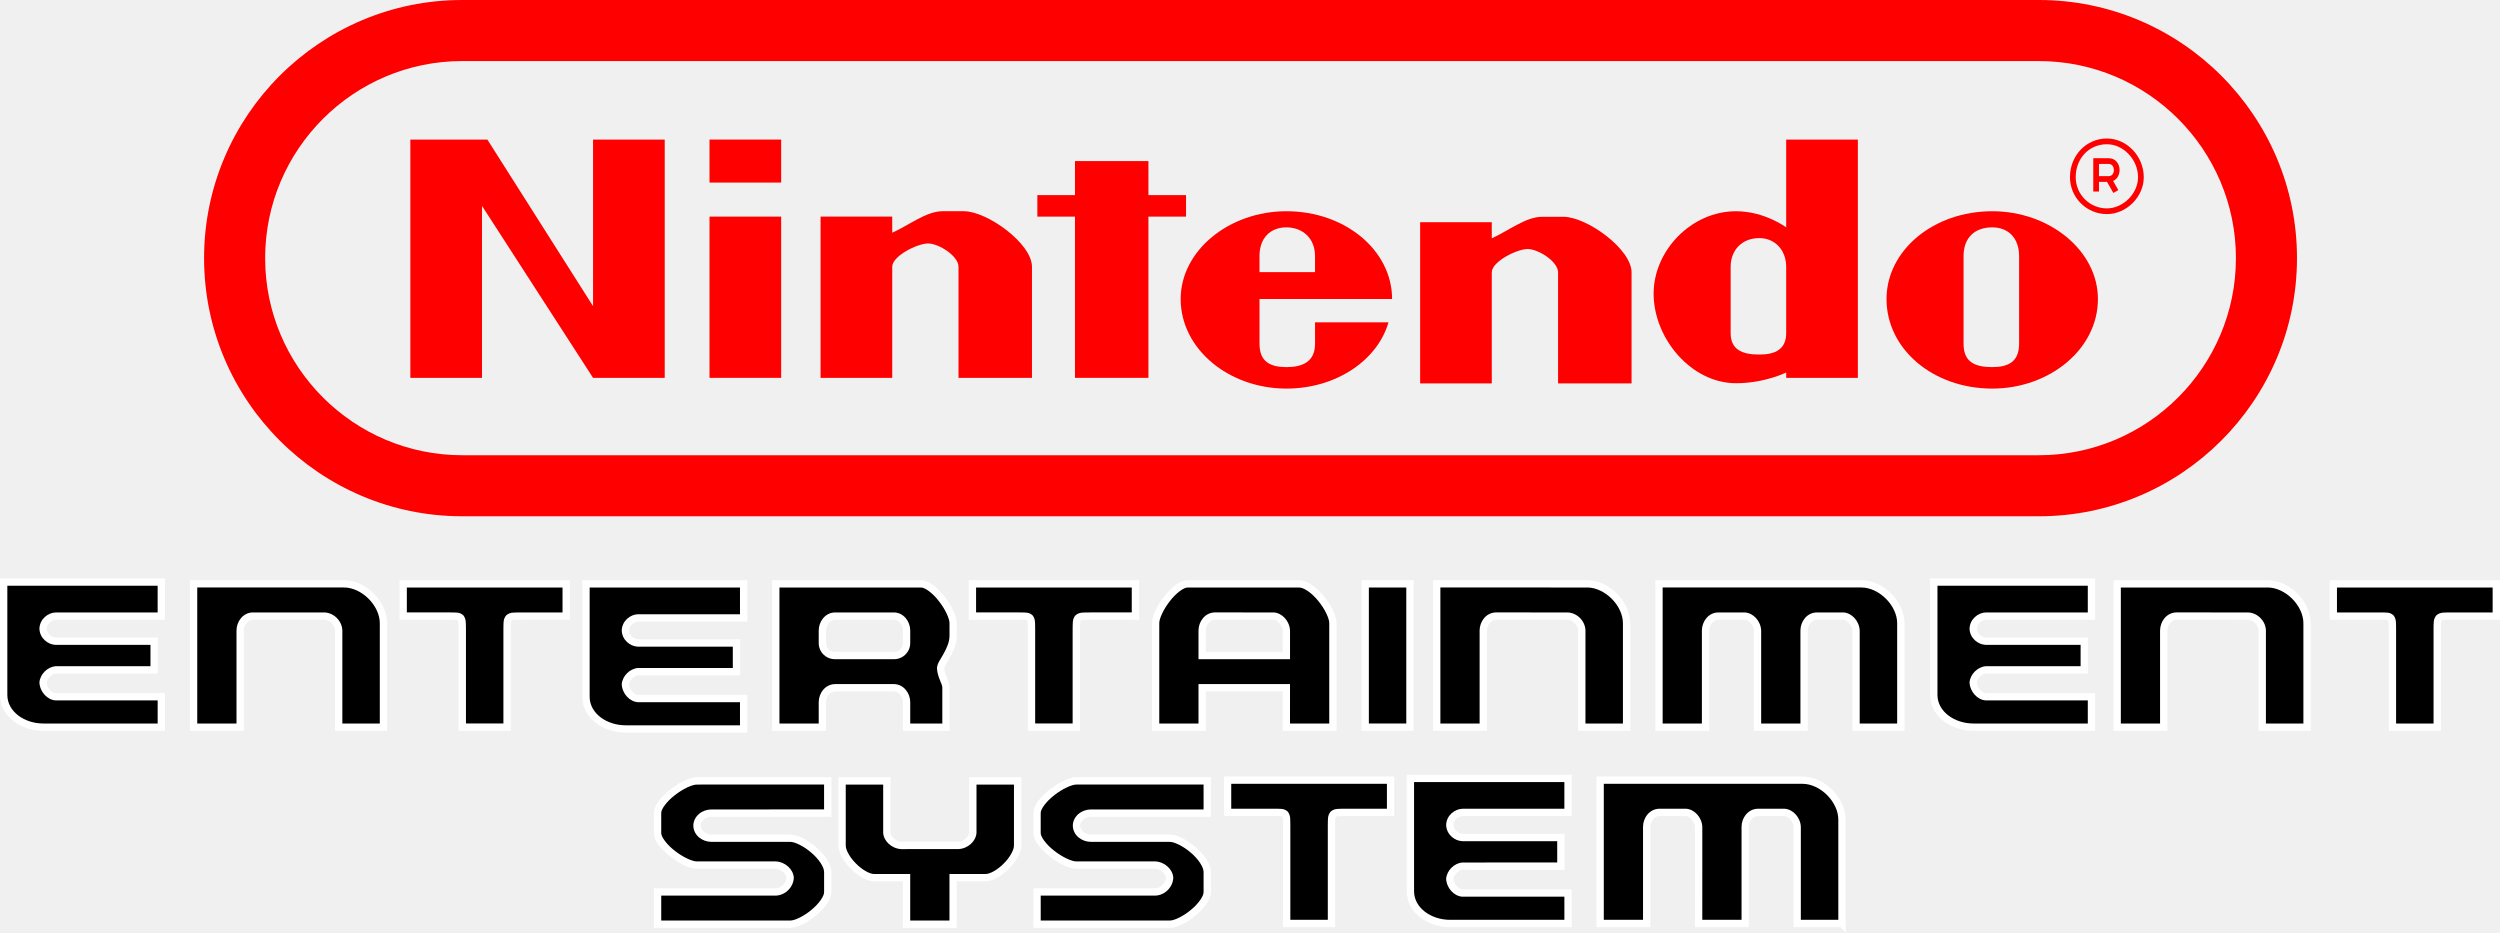
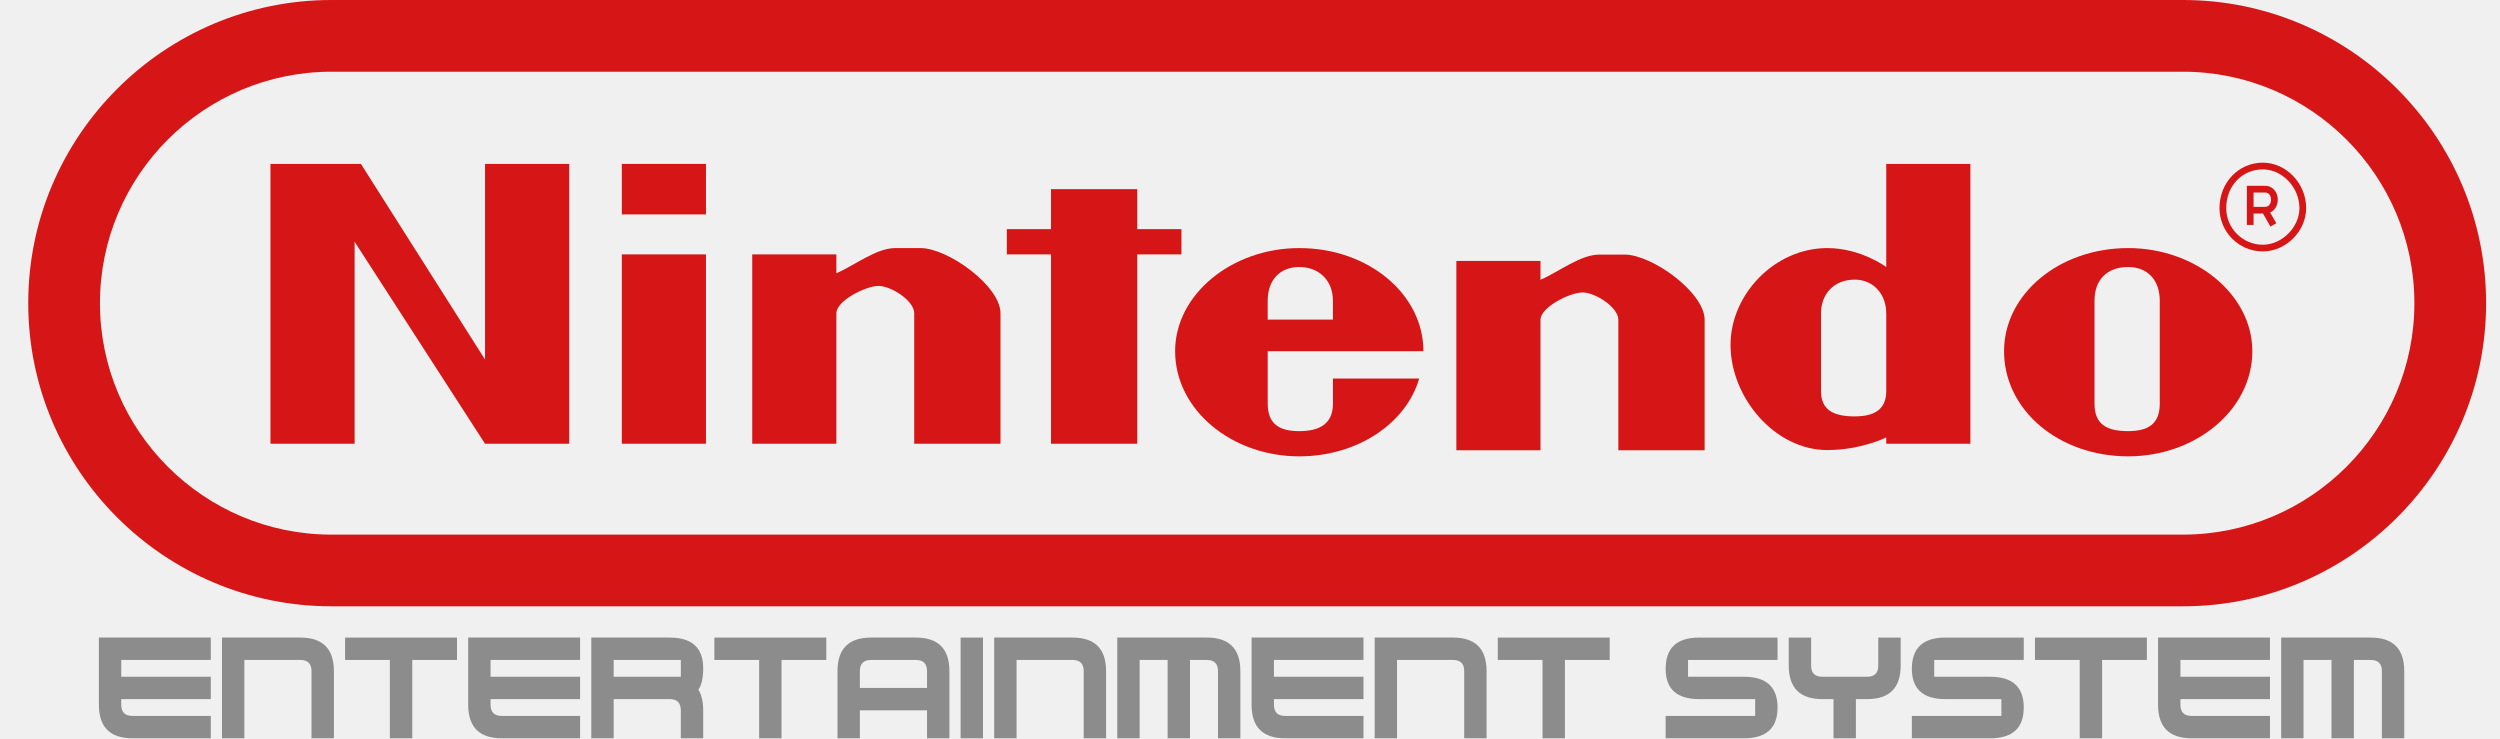
- <svg xmlns="http://www.w3.org/2000/svg" version="1.1" id="Ebene_1" x="0px" y="0px" width="341.155px" height="127.229px" viewBox="-0.501 0 341.155 127.229" enable-background="new -0.501 0 341.155 127.229" xml:space="preserve">
-   <path fill="#FF0000" d="M277.724,70.452H62.576c-19.423,0-35.228-15.803-35.228-35.227C27.348,15.801,43.154,0,62.576,0h215.146  c19.426,0,35.229,15.802,35.229,35.226C312.95,54.649,297.149,70.452,277.724,70.452z M62.576,8.333  c-14.829,0-26.895,12.064-26.895,26.895c0,14.828,12.065,26.894,26.895,26.894h215.146c14.827,0,26.896-12.065,26.896-26.894  c0-14.83-12.067-26.895-26.896-26.895H62.576z" />
-   <path fill="#FF0000" d="M90.208,51.562V19.047h-9.779v22.735L66.006,19.047H55.494v32.515h9.779V28.093l15.155,23.469H90.208z" />
-   <path fill="#FF0000" d="M106.099,51.562V29.56h-9.778v22.002H106.099z" />
-   <path fill="#FF0000" d="M106.099,24.914v-5.867h-9.778v5.867H106.099z" />
-   <path id="_x33_162" fill="#FF0000" d="M140.324,51.562V36.403c0-3.178-6.112-7.578-9.289-7.578H128.1  c-2.199,0-4.645,1.956-6.845,2.934V29.56h-9.779v22.002h9.779V36.403c0-1.467,3.422-3.178,4.89-3.178  c1.467,0,4.155,1.711,4.155,3.178v15.158L140.324,51.562L140.324,51.562z" />
-   <path id="_x33_162_1_" fill="#FF0000" d="M222.144,52.319V37.162c0-3.179-6.109-7.578-9.293-7.578h-2.932  c-2.201,0-4.646,1.956-6.848,2.933v-2.199h-9.777V52.32h9.777V37.162c0-1.466,3.424-3.179,4.891-3.179s4.154,1.713,4.154,3.179  v15.157H222.144z" />
-   <path fill="#FF0000" d="M156.215,51.562V29.56h5.134v-2.934h-5.134v-4.645h-10.021v4.645h-5.135v2.934h5.135v22.002H156.215z" />
-   <path fill="#FF0000" d="M175.038,28.826c-7.822,0-14.422,5.378-14.422,11.979c0,6.846,6.6,12.223,14.422,12.223  c6.846,0,12.469-3.911,13.936-9.045h-10.021v2.934c0,2.445-1.709,3.18-3.91,3.18c-2.2,0-3.668-0.734-3.668-3.18v-6.111h18.093  C189.464,34.205,183.108,28.826,175.038,28.826z M175.038,31.026c2.201,0,3.912,1.467,3.912,3.912v2.199h-7.578v-2.199  C171.372,32.493,172.839,31.026,175.038,31.026z" />
-   <path fill="#FF0000" d="M271.364,28.826c-8.069,0-14.426,5.378-14.426,11.979c0,6.846,6.354,12.223,14.426,12.223  c7.818,0,14.422-5.377,14.422-12.223C285.782,34.205,279.183,28.826,271.364,28.826z M271.364,31.026  c2.195,0,3.666,1.467,3.666,3.912v11.978c0,2.444-1.471,3.179-3.666,3.179c-2.444,0-3.914-0.734-3.914-3.179V34.938  C267.448,32.493,268.917,31.026,271.364,31.026z" />
-   <path fill="#FF0000" d="M243.247,19.047v11.979c0,0-2.936-2.2-6.848-2.2c-6.111,0-11.244,5.378-11.244,11.246  c0,6.112,5.135,12.224,11.244,12.224c3.912,0,6.848-1.467,6.848-1.467v0.732h9.779V19.047H243.247z M239.579,32.493  c2.199,0,3.668,1.712,3.668,3.912v9.045c0,2.201-1.469,2.934-3.668,2.934c-2.443,0-3.912-0.732-3.912-2.934v-9.045  C235.667,34.205,237.136,32.493,239.579,32.493z" />
+ <svg xmlns="http://www.w3.org/2000/svg" version="1.1" id="Ebene_1" x="0px" y="0px" width="290.5px" height="85.789px" viewBox="23.577 0 290.5 85.789" enable-background="new 23.577 0 290.5 85.789" xml:space="preserve">
  <g>
-     <path fill="#FF0000" d="M287.006,29.216c-2.774,0-5.036-2.258-5.036-5.035c0-2.959,2.213-5.28,5.036-5.28   c2.729,0,5.036,2.417,5.036,5.28C292.042,26.862,289.692,29.216,287.006,29.216z M287.006,19.683c-2.427,0-4.253,1.934-4.253,4.5   c0,2.344,1.908,4.254,4.253,4.254c2.229,0,4.254-2.028,4.254-4.254C291.26,21.784,289.276,19.683,287.006,19.683z M287.89,26.33   l-0.863-1.515h-1.096v1.321h-0.779V21.59h2.104c0.979,0,1.488,0.813,1.488,1.613c0,0.615-0.303,1.238-0.885,1.492l0.711,1.248   L287.89,26.33z M285.931,24.036h1.321c0.22,0,0.396-0.079,0.521-0.235c0.119-0.149,0.188-0.368,0.188-0.597   c0-0.311-0.151-0.832-0.709-0.832h-1.321V24.036L285.931,24.036z" />
+     <path fill="#D61616" d="M277.235,70.452H62.086c-19.423,0-35.228-15.804-35.228-35.228S42.665,0,62.086,0h215.146   c19.426,0,35.229,15.802,35.229,35.226C312.461,54.649,296.66,70.452,277.235,70.452z M62.086,8.333   c-14.829,0-26.895,12.063-26.895,26.895c0,14.828,12.064,26.895,26.895,26.895h215.146c14.826,0,26.896-12.065,26.896-26.895   c0-14.83-12.068-26.895-26.896-26.895H62.086z" />
+     <path fill="#D61616" d="M89.718,51.562V19.047H79.94v22.735L65.516,19.047H55.004v32.515h9.779V28.093l15.154,23.469H89.718z" />
+     <path fill="#D61616" d="M105.61,51.562V29.56h-9.778v22.002H105.61z" />
+     <path fill="#D61616" d="M105.61,24.914v-5.867h-9.778v5.867H105.61z" />
+     <path id="_x33_162" fill="#D61616" d="M139.834,51.562V36.403c0-3.178-6.112-7.577-9.289-7.577h-2.935   c-2.199,0-4.646,1.956-6.846,2.934V29.56h-9.778v22.002h9.778V36.403c0-1.467,3.422-3.178,4.891-3.178   c1.467,0,4.154,1.711,4.154,3.178v15.158L139.834,51.562L139.834,51.562z" />
+     <path id="_x33_162_1_" fill="#D61616" d="M221.655,52.319V37.162c0-3.18-6.109-7.578-9.293-7.578h-2.932   c-2.201,0-4.646,1.956-6.849,2.933v-2.199h-9.776V52.32h9.776V37.162c0-1.467,3.425-3.18,4.892-3.18s4.154,1.713,4.154,3.18v15.156   H221.655z" />
+     <path fill="#D61616" d="M155.725,51.562V29.56h5.135v-2.934h-5.135v-4.646h-10.021v4.646h-5.135v2.934h5.135v22.002H155.725z" />
+     <path fill="#D61616" d="M174.549,28.826c-7.823,0-14.423,5.378-14.423,11.979c0,6.846,6.6,12.223,14.423,12.223   c6.846,0,12.469-3.91,13.936-9.045h-10.021v2.935c0,2.444-1.709,3.18-3.91,3.18c-2.199,0-3.668-0.734-3.668-3.18v-6.111h18.094   C188.975,34.205,182.619,28.826,174.549,28.826z M174.549,31.026c2.201,0,3.912,1.468,3.912,3.912v2.199h-7.578v-2.199   C170.883,32.493,172.35,31.026,174.549,31.026z" />
+     <path fill="#D61616" d="M270.875,28.826c-8.07,0-14.427,5.378-14.427,11.979c0,6.846,6.354,12.223,14.427,12.223   c7.817,0,14.422-5.377,14.422-12.223C285.293,34.205,278.694,28.826,270.875,28.826z M270.875,31.026   c2.194,0,3.666,1.468,3.666,3.912v11.979c0,2.443-1.472,3.179-3.666,3.179c-2.445,0-3.914-0.734-3.914-3.179V34.938   C266.959,32.493,268.428,31.026,270.875,31.026z" />
+     <path fill="#D61616" d="M242.758,19.047v11.979c0,0-2.937-2.199-6.849-2.199c-6.11,0-11.244,5.378-11.244,11.246   c0,6.111,5.136,12.224,11.244,12.224c3.912,0,6.849-1.467,6.849-1.467v0.731h9.778V19.047H242.758z M239.09,32.493   c2.198,0,3.668,1.712,3.668,3.912v9.045c0,2.2-1.47,2.934-3.668,2.934c-2.443,0-3.912-0.732-3.912-2.934v-9.045   C235.178,34.205,236.647,32.493,239.09,32.493z" />
+     <g>
+       <path fill="#D61616" d="M286.516,29.216c-2.773,0-5.035-2.258-5.035-5.035c0-2.959,2.213-5.28,5.035-5.28    c2.729,0,5.037,2.417,5.037,5.28C291.553,26.862,289.203,29.216,286.516,29.216z M286.516,19.683c-2.426,0-4.252,1.935-4.252,4.5    c0,2.344,1.908,4.254,4.252,4.254c2.229,0,4.254-2.027,4.254-4.254C290.77,21.784,288.787,19.683,286.516,19.683z M287.401,26.33    l-0.863-1.516h-1.096v1.321h-0.779V21.59h2.104c0.979,0,1.488,0.813,1.488,1.613c0,0.614-0.303,1.237-0.885,1.491l0.711,1.248    L287.401,26.33z M285.442,24.036h1.32c0.221,0,0.396-0.079,0.521-0.235c0.119-0.149,0.188-0.368,0.188-0.597    c0-0.312-0.15-0.832-0.709-0.832h-1.32V24.036L285.442,24.036z" />
+     </g>
  </g>
  <g>
-     <path id="_x32_399_1_" d="M51.827,99.231V85.051c0-2.688-2.689-5.379-5.378-5.379H25.914v19.56h6.357V86.032   c0-0.979,0.732-1.957,1.711-1.957h9.777c0.979,0,1.957,0.979,1.957,1.957v13.199H51.827L51.827,99.231z" />
-     <path fill="#FFFFFF" d="M45.216,99.729V86.032c0.002-0.32-0.173-0.704-0.466-0.994l0,0c-0.289-0.291-0.671-0.469-0.991-0.464l0,0   h-9.778c-0.616,0.002-1.21,0.704-1.21,1.458l0,0v13.696h-7.357V79.17h21.036c3.011,0.039,5.84,2.868,5.877,5.881l0,0v14.181v0.497   H45.216L45.216,99.729z M51.827,99.231v-0.5V99.231L51.827,99.231z M43.759,83.574c1.301,0.037,2.42,1.156,2.457,2.458l0,0v12.699   h5.111V85.051c0.004-1.175-0.601-2.414-1.534-3.345l0,0c-0.931-0.934-2.168-1.539-3.343-1.535l0,0H26.415v18.559h5.357V86.032   c0.004-1.206,0.869-2.429,2.209-2.458l0,0H43.759L43.759,83.574z" />
-   </g>
-   <g>
-     <path id="_x32_399_2_" d="M221.469,99.231V85.051c0-2.688-2.688-5.379-5.376-5.379h-20.535v19.56h6.354V86.032   c0-0.979,0.736-1.957,1.713-1.957h9.779c0.979,0,1.953,0.979,1.953,1.957v13.199H221.469L221.469,99.231z" />
-     <path fill="#FFFFFF" d="M214.856,99.73V86.031c0.002-0.319-0.174-0.704-0.464-0.993l0,0c-0.289-0.29-0.67-0.468-0.989-0.464l0,0   h-9.779c-0.616,0.002-1.212,0.706-1.214,1.457l0,0V99.73h-7.354v-20.56h21.038c3.008,0.037,5.836,2.867,5.875,5.88l0,0v14.18v0.5   H214.856L214.856,99.73z M221.468,99.23v-0.499V99.23L221.468,99.23z M213.403,83.575c1.302,0.037,2.415,1.156,2.452,2.456l0,0   l-0.002,12.7h5.114V85.051c0.004-1.176-0.601-2.415-1.533-3.346l0,0c-0.931-0.933-2.168-1.537-3.341-1.533l0,0l-20.037-0.002v18.56   h5.354V86.031c0.006-1.206,0.873-2.429,2.213-2.458l0,0L213.403,83.575L213.403,83.575z" />
-   </g>
-   <g>
-     <path id="_x32_399_3_" d="M314.327,99.231V85.051c0-2.688-2.688-5.379-5.379-5.379h-20.535v19.56h6.354V86.032   c0-0.979,0.732-1.957,1.715-1.957h9.775c0.979,0,1.955,0.979,1.955,1.957v13.199H314.327L314.327,99.231z" />
-     <path fill="#FFFFFF" d="M307.712,99.73V86.031c0.002-0.32-0.173-0.703-0.466-0.993l0,0c-0.287-0.291-0.67-0.467-0.99-0.463l0,0   l-9.774-0.002c-0.623,0.002-1.215,0.705-1.218,1.458l0,0V99.73h-7.352V79.172h21.036c3.013,0.037,5.84,2.866,5.879,5.878l0,0V99.23   v0.5H307.712L307.712,99.73z M314.327,99.23v-0.5V99.23L314.327,99.23z M306.256,83.575c1.302,0.036,2.419,1.155,2.454,2.456l0,0   V98.73h5.115V85.05c0.005-1.176-0.601-2.414-1.533-3.345l0,0c-0.931-0.934-2.17-1.538-3.344-1.533l0,0h-20.036V98.73h5.354V86.031   c0.004-1.205,0.87-2.429,2.215-2.458l0,0L306.256,83.575L306.256,83.575z" />
-   </g>
-   <g>
-     <path id="_x33_177_1_" d="M258.892,99.231V85.051c0-2.688-2.688-5.379-5.379-5.379h-27.625v19.56h6.357V86.032   c0-0.979,0.73-1.957,1.709-1.957h3.668c0.734,0,1.712,0.979,1.712,1.957v13.199h6.358V86.032c0-0.979,0.73-1.957,1.709-1.957h3.668   c0.732,0,1.711,0.979,1.711,1.957v13.199H258.892L258.892,99.231z" />
-     <path fill="#FFFFFF" d="M238.834,99.731v-13.7c0.003-0.319-0.179-0.715-0.45-1.008l0,0c-0.265-0.301-0.617-0.461-0.763-0.45l0,0   h-3.668c-0.615,0.002-1.208,0.704-1.21,1.458l0,0v13.698h-7.356V79.172h28.126c3.014,0.037,5.84,2.867,5.88,5.879l0,0v14.18v0.499   h-7.112V86.031c0.004-0.319-0.179-0.715-0.451-1.008l0,0c-0.264-0.301-0.617-0.461-0.76-0.45l0,0H247.4   c-0.614,0.002-1.207,0.704-1.209,1.458l0,0v13.7H238.834L238.834,99.731z M258.892,99.23v-0.499V99.23L258.892,99.23z    M251.069,83.575c1.128,0.07,2.148,1.16,2.209,2.456l0,0v12.7h5.112V85.051c0.004-1.177-0.601-2.415-1.534-3.346l0,0   c-0.931-0.934-2.169-1.538-3.344-1.534l0,0l-27.125-0.002v18.563h5.355v-12.7c0.007-1.203,0.869-2.429,2.21-2.456l0,0h3.668   c1.13,0.07,2.152,1.16,2.211,2.456l0,0v12.698h5.359V86.031c0.005-1.203,0.867-2.429,2.209-2.456l0,0H251.069L251.069,83.575z" />
-   </g>
-   <g>
-     <path id="_x33_181_1_" d="M21.514,99.231H5.379C2.691,99.231,0,97.521,0,94.833v-15.4h21.513v4.646H7.089   c-0.732,0-1.711,0.733-1.711,1.712s0.979,1.712,1.711,1.712h13.446v3.911H7.089c-0.732,0-1.711,0.979-1.711,1.712   c0,0.979,0.979,1.955,1.711,1.955h14.424L21.514,99.231L21.514,99.231z" />
-     <path fill="#FFFFFF" d="M5.379,99.73c-2.868-0.005-5.852-1.828-5.881-4.898l0,0v-15.9h22.515v5.646H7.089   c-0.202-0.006-0.543,0.124-0.795,0.359l0,0c-0.256,0.233-0.417,0.535-0.417,0.853l0,0c0,0.316,0.161,0.62,0.417,0.853l0,0   c0.252,0.236,0.593,0.364,0.795,0.359l0,0h13.945v4.911H7.089c-0.145-0.013-0.51,0.154-0.776,0.434l0,0   c-0.281,0.269-0.448,0.634-0.436,0.778l0,0c-0.004,0.32,0.177,0.715,0.45,1.006l0,0c0.265,0.299,0.618,0.463,0.762,0.448l0,0   h14.922l0.002,4.652l0.002,0.5H5.379L5.379,99.73z M21.513,99.23v-0.5V99.23L21.513,99.23z M0.5,94.832   c0.004,2.305,2.369,3.893,4.879,3.898l0,0h15.634v-3.151H7.089c-1.127-0.07-2.152-1.158-2.211-2.455l0,0   c0.091-1.123,1.088-2.118,2.211-2.212l0,0h12.945v-2.911H7.089c-1.024-0.029-2.166-0.882-2.211-2.212l0,0   c0.045-1.33,1.187-2.183,2.211-2.212l0,0l13.922-0.002v-3.645H0.5V94.832L0.5,94.832z" />
-   </g>
-   <g>
-     <path id="_x33_181_2_" d="M100.979,99.478H84.843c-2.688,0-5.379-1.711-5.379-4.397V79.677h21.515v4.645H86.553   c-0.731,0-1.71,0.734-1.71,1.715s0.979,1.711,1.71,1.711h13.446v3.91H86.553c-0.731,0-1.71,0.979-1.71,1.714   c0,0.979,0.979,1.954,1.71,1.954h14.426V99.478L100.979,99.478z" />
-     <path fill="#FFFFFF" d="M84.843,99.978c-2.868-0.006-5.853-1.829-5.879-4.898l0,0V79.175h22.514v5.646H86.553   c-0.2-0.006-0.541,0.124-0.793,0.359l0,0c-0.256,0.235-0.419,0.537-0.417,0.857l0,0c-0.002,0.315,0.159,0.617,0.417,0.851l0,0   c0.25,0.233,0.59,0.363,0.793,0.357l0,0h13.945v4.912l-13.945-0.002c-0.145-0.013-0.508,0.155-0.776,0.436l0,0   c-0.279,0.269-0.448,0.635-0.434,0.779l0,0c-0.006,0.319,0.175,0.714,0.448,1.007l0,0c0.265,0.298,0.618,0.459,0.762,0.448l0,0   h14.924v4.65v0.502H84.843L84.843,99.978z M100.979,99.476v-0.499V99.476L100.979,99.476z M79.963,95.079   c0.004,2.303,2.371,3.891,4.88,3.897l0,0h15.635v-3.153H86.553c-1.127-0.07-2.15-1.156-2.212-2.453l0,0   c0.093-1.124,1.09-2.123,2.212-2.214l0,0h12.946v-2.91H86.553c-1.022-0.028-2.167-0.88-2.212-2.209l0,0   c0.045-1.335,1.188-2.188,2.212-2.216l0,0h13.925v-3.646H79.963V95.079L79.963,95.079z" />
-   </g>
-   <g>
-     <path id="_x33_181_3_" d="M284.907,99.231h-16.137c-2.688,0-5.381-1.711-5.381-4.398v-15.4h21.516v4.646h-14.424   c-0.732,0-1.715,0.733-1.715,1.712s0.979,1.712,1.715,1.712h13.442v3.911h-13.442c-0.732,0-1.715,0.979-1.715,1.712   c0,0.979,0.979,1.955,1.715,1.955h14.424v4.153h0.002V99.231z" />
-     <path fill="#FFFFFF" d="M284.907,99.732h-0.504V99.73H268.77c-2.868-0.006-5.854-1.828-5.881-4.898l0,0v-15.9h22.517v5.646h-14.924   c-0.202-0.005-0.545,0.125-0.797,0.36l0,0c-0.259,0.233-0.421,0.536-0.419,0.853l0,0c-0.002,0.314,0.16,0.617,0.417,0.853l0,0   c0.252,0.233,0.597,0.363,0.799,0.358l0,0h13.94v4.912l-13.94-0.002c-0.145-0.013-0.511,0.156-0.78,0.436l0,0   c-0.281,0.269-0.448,0.634-0.436,0.777l0,0c-0.004,0.319,0.177,0.713,0.45,1.007l0,0c0.265,0.299,0.619,0.461,0.766,0.448l0,0   h14.924v4.653v0.5H284.907L284.907,99.732z M263.889,94.832c0.005,2.304,2.371,3.892,4.881,3.898l0,0h15.634v-3.152h-13.922   c-1.13-0.069-2.156-1.157-2.215-2.454l0,0c0.092-1.123,1.093-2.12,2.215-2.212l0,0l12.941-0.002V88h-12.941   c-1.026-0.027-2.171-0.88-2.215-2.21l0,0c0.044-1.332,1.19-2.185,2.215-2.214l0,0h13.922V79.93h-20.515V94.832L263.889,94.832z" />
-   </g>
-   <g>
-     <path id="_x32_391_1_" d="M54.517,79.675v4.4h6.355c1.712,0,1.712,0,1.712,1.957v13.199h6.111V86.032c0-1.957,0-1.957,1.956-1.957   h6.111v-4.4H54.517z" />
-     <path fill="#FFFFFF" d="M62.084,99.73V86.031c0-0.55-0.004-0.938-0.035-1.163l0,0c-0.033-0.221-0.056-0.217-0.056-0.219l0,0   c0-0.002-0.054-0.031-0.196-0.048l0,0c-0.186-0.026-0.5-0.028-0.925-0.026l0,0h-6.855v-4.9v-0.502h23.246v5.4l-6.612,0.002   c-0.729-0.007-1.181,0.017-1.309,0.072l0,0c-0.081,0.058-0.045-0.063-0.12,0.308l0,0c-0.025,0.227-0.027,0.589-0.027,1.076l0,0   V99.73H62.084L62.084,99.73z M55.016,83.573h5.856c0.834,0.027,1.361-0.082,1.873,0.417l0,0c0.409,0.546,0.312,1.065,0.339,2.041   l0,0v12.697h5.111V86.031c0.027-0.967-0.079-1.519,0.39-2.065l0,0c0.547-0.471,1.099-0.365,2.065-0.391l0,0h5.613v-3.4H55.016   V83.573L55.016,83.573z M54.516,80.175v-0.5V80.175L54.516,80.175z" />
-   </g>
-   <g>
-     <path id="_x32_391_2_" d="M132.197,79.675v4.4h6.355c1.71,0,1.71,0,1.71,1.957v13.199h6.112V86.032c0-1.957,0-1.957,1.957-1.957   h6.112v-4.4H132.197z" />
-     <path fill="#FFFFFF" d="M139.761,99.73V86.031c0-0.55-0.002-0.938-0.033-1.163l0,0c-0.035-0.221-0.056-0.217-0.056-0.219l0,0   c0-0.002-0.054-0.031-0.196-0.048l0,0c-0.186-0.026-0.498-0.028-0.925-0.026l0,0h-6.856v-4.9v-0.502h23.246v5.402l-6.61-0.002   c-0.731-0.005-1.183,0.019-1.311,0.074l0,0c-0.081,0.058-0.045-0.063-0.12,0.308l0,0c-0.024,0.227-0.026,0.589-0.026,1.076l0,0   V99.73H139.761L139.761,99.73z M132.697,83.573h5.854c0.834,0.027,1.361-0.082,1.873,0.417l0,0   c0.409,0.546,0.312,1.065,0.336,2.041l0,0v12.697h5.113V86.031c0.027-0.967-0.079-1.519,0.39-2.065l0,0   c0.549-0.471,1.101-0.365,2.067-0.393l0,0h5.611v-3.398h-21.245V83.573L132.697,83.573z M132.197,80.175v-0.5V80.175   L132.197,80.175z" />
-   </g>
-   <g>
-     <path id="_x32_391_3_" d="M317.909,79.675v4.4h6.354c1.713,0,1.713,0,1.713,1.957v13.199h6.11V86.032c0-1.957,0-1.957,1.955-1.957   h6.111v-4.4H317.909z" />
-     <path fill="#FFFFFF" d="M325.476,99.731V86.032c0-0.55-0.002-0.94-0.033-1.165l0,0c-0.034-0.221-0.057-0.216-0.057-0.219l0,0   c0,0-0.053-0.031-0.195-0.048l0,0c-0.187-0.025-0.5-0.027-0.928-0.025l0,0h-6.854v-4.9v-0.501h23.244v5.399h-6.611   c-0.73-0.006-1.184,0.019-1.31,0.075l0,0c-0.082,0.057-0.046-0.064-0.119,0.307l0,0c-0.025,0.229-0.027,0.588-0.027,1.077l0,0   v13.699H325.476L325.476,99.731z M318.407,83.574h5.855c0.835,0.027,1.362-0.084,1.876,0.416l0,0   c0.409,0.545,0.311,1.067,0.336,2.042l0,0V98.73h5.112V86.032c0.025-0.968-0.08-1.52,0.391-2.067l0,0   c0.548-0.47,1.098-0.363,2.064-0.391l0,0h5.609v-3.399h-21.244V83.574L318.407,83.574z M317.908,80.175v-0.5V80.175L317.908,80.175   z" />
-   </g>
-   <g>
-     <path d="M105.366,79.675v19.559h6.356v-3.42c0-0.979,0.733-1.959,1.711-1.959h8.068c0.979,0,1.711,0.979,1.711,1.959v3.42h5.379   v-5.379c0-0.73-0.732-1.709-0.732-2.688c0-0.73,1.711-2.441,1.711-4.396v-1.713c0-1.714-2.689-5.381-4.4-5.381L105.366,79.675   L105.366,79.675z M113.433,84.075h8.068c0.979,0,1.71,0.979,1.71,1.957v1.71c0,0.979-0.732,1.713-1.71,1.713h-8.068   c-0.978,0-1.711-0.733-1.711-1.713v-1.71C111.723,85.056,112.455,84.075,113.433,84.075z" />
-     <path fill="#FFFFFF" d="M122.711,99.732v-3.919c-0.002-0.756-0.595-1.458-1.21-1.46l0,0h-8.068c-0.615,0.002-1.21,0.706-1.212,1.46   l0,0v3.919h-7.355V79.675v-0.501l20.305,0.002c1.2,0.043,2.286,1.069,3.233,2.24l0,0c0.923,1.197,1.644,2.546,1.665,3.641l0,0   v1.714c-0.002,1.126-0.479,2.112-0.919,2.901l0,0c-0.45,0.756-0.842,1.464-0.791,1.495l0,0c-0.035,0.758,0.68,1.669,0.731,2.687   l0,0v5.879H122.711L122.711,99.732z M105.865,98.733h5.357v-2.92c0.006-1.206,0.869-2.431,2.211-2.46l0,0h8.068   c1.34,0.029,2.206,1.254,2.21,2.46l0,0v2.918h4.379v-4.878c0.052-0.441-0.698-1.489-0.731-2.687l0,0   c0.05-0.7,0.514-1.214,0.919-1.984l0,0c0.415-0.739,0.795-1.584,0.791-2.412l0,0v-1.714c0.021-0.619-0.601-1.962-1.452-3.025l0,0   c-0.824-1.092-1.937-1.899-2.449-1.854l0,0l-19.304-0.002V98.733L105.865,98.733z M105.365,80.175v-0.5V80.175L105.365,80.175z    M113.433,89.955c-1.239-0.004-2.209-0.975-2.211-2.214l0,0v-1.71c0.006-1.202,0.869-2.427,2.211-2.457l0,0v0.499v0.502   c-0.615,0-1.21,0.706-1.212,1.456l0,0v1.71c0.014,0.721,0.493,1.199,1.212,1.212l0,0h8.068c0.717-0.013,1.196-0.491,1.21-1.212l0,0   v-1.71c-0.002-0.754-0.595-1.456-1.21-1.456l0,0h-8.068v-0.502v-0.499h8.068c1.34,0.028,2.204,1.253,2.21,2.457l0,0v1.71   c-0.002,1.237-0.973,2.21-2.21,2.214l0,0H113.433L113.433,89.955z" />
-   </g>
-   <g>
-     <path d="M161.594,79.675c-1.712,0-4.399,3.667-4.399,5.381v14.178h6.354v-5.379h11.489v5.379h6.355V85.056   c0-1.714-2.688-5.381-4.646-5.381H161.594z M165.261,84.075h8.066c0.73,0,1.711,0.979,1.711,1.957v3.422h-11.489v-3.422   C163.549,85.056,164.283,84.075,165.261,84.075z" />
-     <path fill="#FFFFFF" d="M156.694,99.733V85.056c0.021-1.095,0.741-2.443,1.665-3.643l0,0c0.946-1.171,2.034-2.195,3.236-2.24l0,0   v0.501v0.5c-0.512-0.043-1.625,0.765-2.449,1.856l0,0c-0.849,1.062-1.472,2.403-1.45,3.025l0,0l-0.002,13.675h5.354v-5.378h12.489   l-0.002,5.38h5.356V85.056c0.022-0.622-0.599-1.96-1.477-3.02l0,0c-0.859-1.088-2.001-1.896-2.668-1.862l0,0h-15.153v-0.5v-0.499   h15.153c1.29,0.033,2.47,1.057,3.444,2.232l0,0c0.958,1.201,1.681,2.554,1.701,3.648l0,0v14.676h-7.355v-5.379h-10.49v5.381   H156.694L156.694,99.733z M163.048,89.954v-3.922c0.006-1.204,0.872-2.429,2.214-2.459l0,0v0.502v0.499   c-0.616,0.002-1.212,0.709-1.214,1.458l0,0v2.92h10.49v-2.92c0.004-0.32-0.178-0.715-0.45-1.008l0,0   c-0.267-0.301-0.619-0.462-0.76-0.45l0,0h-8.065v-0.499v-0.502l8.065,0.002c1.126,0.07,2.149,1.16,2.21,2.457l0,0v3.922H163.048   L163.048,89.954z" />
-   </g>
-   <g>
-     <path d="M191.907,99.231V79.673h-6.11v19.559H191.907L191.907,99.231z" />
-     <path fill="#FFFFFF" d="M185.294,99.73v-20.56h7.112v20.06v0.5H185.294L185.294,99.73z M191.906,99.23v-0.5V99.23L191.906,99.23z    M186.296,98.73h5.108V80.173h-5.108V98.73L186.296,98.73z" />
-   </g>
-   <g>
-     <path id="_x33_177_2_" d="M250.86,126.021v-14.18c0-2.688-2.689-5.379-5.381-5.379h-27.623v19.559h6.354v-13.201   c0-0.979,0.732-1.957,1.71-1.957h3.667c0.734,0,1.714,0.979,1.714,1.957v13.199h6.354v-13.199c0-0.979,0.73-1.957,1.709-1.957   h3.668c0.732,0,1.715,0.979,1.715,1.957v13.199h6.111L250.86,126.021L250.86,126.021z" />
-     <path fill="#FFFFFF" d="M250.649,126.518h-6.402v-13.698c0.004-0.319-0.179-0.714-0.451-1.009l0,0   c-0.266-0.299-0.622-0.461-0.764-0.449l0,0h-3.669c-0.616,0-1.208,0.704-1.21,1.458l0,0v13.698h-7.354v-13.698   c0.005-0.319-0.176-0.714-0.448-1.009l0,0c-0.266-0.299-0.62-0.461-0.764-0.449l0,0h-3.667c-0.616,0-1.21,0.704-1.212,1.458l0,0   v13.698h-7.353V105.96l28.122,0.002c3.015,0.037,5.845,2.867,5.883,5.877l0,0v14.181v1.209L250.649,126.518L250.649,126.518z    M250.859,126.02l0.354-0.354L250.859,126.02L250.859,126.02z M218.356,125.52h5.353v-12.7c0.006-1.206,0.87-2.429,2.211-2.458l0,0   h3.667c1.129,0.07,2.15,1.162,2.213,2.458l0,0l-0.002,12.698h5.356v-12.698c0.004-1.204,0.868-2.429,2.209-2.458l0,0h3.669   c1.127,0.072,2.153,1.16,2.213,2.458l0,0v12.698h5.114v-13.679c0.004-1.173-0.601-2.412-1.534-3.342l0,0   c-0.931-0.935-2.17-1.539-3.348-1.535l0,0h-27.121V125.52L218.356,125.52z" />
-   </g>
-   <g>
-     <path id="_x33_181_4_" d="M213.479,126.021h-16.137c-2.688,0-5.377-1.713-5.377-4.397V106.22h21.512v4.646h-14.422   c-0.732,0-1.713,0.732-1.713,1.711s0.979,1.712,1.713,1.712h13.443v3.911h-13.443c-0.732,0-1.713,0.979-1.713,1.713   c0,0.979,0.979,1.954,1.713,1.954h14.422L213.479,126.021L213.479,126.021z" />
-     <path fill="#FFFFFF" d="M197.344,126.519c-2.868-0.004-5.854-1.829-5.878-4.896l0,0v-15.904h22.51v5.646h-14.921   c-0.201-0.005-0.543,0.126-0.796,0.36l0,0c-0.257,0.234-0.418,0.536-0.418,0.852l0,0c0,0.316,0.161,0.619,0.418,0.854l0,0   c0.251,0.233,0.593,0.364,0.796,0.358l0,0h13.942v4.912l-13.942-0.002c-0.144-0.013-0.51,0.155-0.777,0.437l0,0   c-0.281,0.268-0.449,0.632-0.437,0.777l0,0c-0.005,0.318,0.178,0.713,0.451,1.005l0,0c0.264,0.3,0.617,0.462,0.763,0.449l0,0   h14.921l0.002,4.653l0.002,0.501L197.344,126.519L197.344,126.519z M213.479,126.02v-0.499V126.02L213.479,126.02z    M192.465,121.623c0.004,2.3,2.369,3.891,4.879,3.897l0,0h15.635l-0.002-3.155h-13.922c-1.129-0.068-2.152-1.156-2.213-2.453l0,0   c0.092-1.123,1.092-2.122,2.213-2.213l0,0l12.944-0.002v-2.909h-12.944c-1.025-0.028-2.169-0.882-2.213-2.212l0,0   c0.046-1.33,1.189-2.182,2.213-2.211l0,0h13.922v-3.646h-20.512V121.623L192.465,121.623z" />
-   </g>
-   <g>
-     <path id="_x32_391_4_" d="M167.017,106.462v4.398h6.355c1.711,0,1.711,0,1.711,1.957v13.199h6.111v-13.199   c0-1.957,0-1.957,1.959-1.957h6.109v-4.398H167.017z" />
-     <path fill="#FFFFFF" d="M174.583,126.516v-13.698c0-0.551-0.004-0.94-0.035-1.164l0,0c-0.033-0.222-0.057-0.218-0.057-0.22l0,0   c0,0-0.052-0.031-0.194-0.048l0,0c-0.187-0.024-0.499-0.026-0.926-0.026l0,0h-6.855v-4.897v-0.502h23.245v5.399h-6.607   c-0.731-0.006-1.185,0.017-1.312,0.074l0,0c-0.082,0.057-0.047-0.064-0.12,0.307l0,0c-0.026,0.229-0.028,0.587-0.028,1.077l0,0   v13.698H174.583L174.583,126.516z M167.517,110.358l5.854,0.002c0.835,0.025,1.361-0.085,1.873,0.415l0,0   c0.41,0.545,0.313,1.066,0.337,2.042l0,0v12.698h5.113v-12.698c0.025-0.967-0.079-1.519,0.39-2.067l0,0   c0.549-0.47,1.1-0.364,2.069-0.39l0,0l5.608-0.002v-3.397h-21.245V110.358L167.517,110.358z M167.017,106.961v-0.499V106.961   L167.017,106.961z" />
-   </g>
-   <g>
-     <path id="_x33_187_1_" d="M94.611,106.565c-1.712,0-5.379,2.689-5.379,4.397v2.69c0,1.713,3.667,4.4,5.379,4.4h10.756   c0.978,0,1.956,0.979,1.956,1.711c0,0.978-0.979,1.954-1.956,1.954H89.232v4.399h18.09c1.712,0,5.134-2.688,5.134-4.399v-2.688   c0-1.957-3.422-4.646-5.134-4.646H96.566c-0.979,0-1.955-0.733-1.955-1.713c0-0.978,0.977-1.713,1.955-1.713h15.89v-4.397H94.611   V106.565z" />
-     <path fill="#FFFFFF" d="M88.732,126.618v-5.401h16.634c0.319,0.005,0.702-0.172,0.992-0.464l0,0   c0.292-0.288,0.468-0.671,0.464-0.988l0,0c0.012-0.145-0.149-0.497-0.45-0.762l0,0c-0.292-0.273-0.688-0.454-1.007-0.45l0,0H94.609   c-1.092-0.021-2.44-0.741-3.64-1.665l0,0c-1.168-0.947-2.194-2.033-2.238-3.234l0,0v-2.691c0.043-1.199,1.069-2.285,2.238-3.233   l0,0c1.022-0.786,2.153-1.426,3.141-1.61l0,0v-0.058h18.845v5.396l-16.39,0.002c-0.75,0-1.455,0.595-1.455,1.212l0,0   c0,0.618,0.703,1.212,1.455,1.212l0,0h10.756c1.098,0.021,2.393,0.753,3.535,1.71l0,0c1.114,0.978,2.071,2.169,2.099,3.438l0,0   v2.688c-0.038,1.177-0.995,2.278-2.105,3.226l0,0c-1.138,0.924-2.432,1.651-3.528,1.674l0,0H88.732L88.732,126.618z    M89.733,125.617h17.589c0.615,0.021,1.89-0.597,2.89-1.443l0,0c1.027-0.822,1.782-1.923,1.745-2.455l0,0v-2.688   c0.027-0.689-0.728-1.82-1.751-2.679l0,0c-0.999-0.874-2.271-1.489-2.884-1.469l0,0H96.565c-1.206-0.006-2.426-0.872-2.455-2.213   l0,0c0.029-1.338,1.249-2.206,2.455-2.212l0,0l15.389-0.002v-3.396H95.111v0.005h-0.501c-0.617-0.021-1.959,0.601-3.022,1.45l0,0   c-1.092,0.826-1.9,1.938-1.856,2.446l0,0v2.691c-0.043,0.51,0.765,1.624,1.856,2.449l0,0c1.063,0.849,2.405,1.471,3.022,1.45l0,0   h10.757c1.297,0.062,2.387,1.083,2.457,2.212l0,0c-0.038,1.299-1.156,2.416-2.457,2.453l0,0H89.733V125.617L89.733,125.617z    M94.609,106.565v-0.501V106.565L94.609,106.565z" />
-   </g>
-   <g>
-     <path id="_x33_187_2_" d="M146.397,106.565c-1.713,0-5.38,2.689-5.38,4.397v2.69c0,1.713,3.667,4.4,5.38,4.4h10.756   c0.978,0,1.956,0.979,1.956,1.711c0,0.978-0.979,1.954-1.956,1.954h-16.136v4.399h18.091c1.712,0,5.134-2.688,5.134-4.399v-2.688   c0-1.957-3.422-4.646-5.134-4.646h-10.757c-0.978,0-1.955-0.733-1.955-1.713c0-0.978,0.978-1.713,1.955-1.713h15.891v-4.397   h-17.845V106.565L146.397,106.565z" />
-     <path fill="#FFFFFF" d="M140.515,126.618v-5.401h16.638c0.317,0.005,0.701-0.172,0.991-0.464l0,0   c0.292-0.288,0.468-0.671,0.464-0.988l0,0c0.012-0.145-0.149-0.497-0.447-0.762l0,0c-0.294-0.273-0.69-0.454-1.007-0.45l0,0   h-10.756c-1.094-0.021-2.442-0.741-3.642-1.665l0,0c-1.168-0.947-2.194-2.033-2.237-3.234l0,0l-0.002-2.691   c0.046-1.199,1.071-2.285,2.242-3.233l0,0c1.021-0.786,2.152-1.426,3.141-1.61l0,0v-0.058h18.844v5.396l-16.392,0.002   c-0.75,0-1.454,0.597-1.457,1.212l0,0c0.002,0.618,0.705,1.212,1.457,1.212l0,0h10.757c1.098,0.021,2.395,0.753,3.534,1.71l0,0   c1.115,0.978,2.074,2.169,2.101,3.438l0,0v2.688c-0.037,1.177-0.997,2.278-2.107,3.226l0,0c-1.137,0.924-2.43,1.651-3.528,1.674   l0,0H140.515L140.515,126.618z M141.518,125.617h17.589c0.615,0.021,1.889-0.597,2.89-1.443l0,0   c1.028-0.822,1.782-1.923,1.745-2.455l0,0v-2.688c0.027-0.689-0.727-1.82-1.75-2.679l0,0c-0.999-0.874-2.271-1.489-2.884-1.469l0,0   h-10.757c-1.206-0.006-2.426-0.872-2.455-2.213l0,0c0.029-1.34,1.251-2.206,2.455-2.212l0,0h15.391l-0.002-3.398h-16.843v0.003   h-0.5c-0.62-0.02-1.962,0.603-3.025,1.452l0,0c-1.092,0.826-1.899,1.938-1.856,2.446l0,0v2.691   c-0.043,0.51,0.764,1.624,1.856,2.449l0,0c1.063,0.849,2.405,1.471,3.025,1.45l0,0h10.756c1.295,0.062,2.385,1.083,2.455,2.212l0,0   c-0.037,1.299-1.156,2.416-2.455,2.453l0,0h-15.637L141.518,125.617L141.518,125.617z M146.397,106.565v-0.501V106.565   L146.397,106.565z" />
-   </g>
-   <g>
-     <path d="M114.412,106.565v8.804c0,1.71,2.688,4.399,4.4,4.399h4.398v6.354h6.357v-6.354h4.4c1.71,0,4.4-2.689,4.4-4.399v-8.804   h-6.112v7.092c0,0.732-0.978,1.712-1.956,1.712h-7.822c-0.979,0-1.956-0.979-1.956-1.712v-7.092H114.412z" />
-     <path fill="#FFFFFF" d="M122.709,126.621v-6.354h-3.897c-1.112-0.021-2.246-0.771-3.196-1.705l0,0   c-0.935-0.951-1.685-2.084-1.705-3.195l0,0v-8.803v-0.499h7.11v7.591c-0.012,0.144,0.149,0.497,0.448,0.763l0,0   c0.294,0.271,0.688,0.453,1.009,0.449l0,0h7.821c0.319,0.004,0.713-0.178,1.007-0.449l0,0c0.301-0.266,0.462-0.619,0.45-0.763l0,0   v-7.591h7.112v9.302c-0.023,1.111-0.772,2.244-1.705,3.195l0,0c-0.953,0.935-2.086,1.685-3.194,1.705l0,0h-3.901v6.354H122.709   L122.709,126.621z M123.708,119.267v6.354h5.357v-6.354h4.902c0.599,0.022,1.666-0.574,2.486-1.411l0,0   c0.839-0.82,1.434-1.887,1.413-2.488l0,0v-8.303h-5.113v6.592c-0.07,1.129-1.16,2.15-2.455,2.211l0,0l-7.821,0.002   c-1.297-0.063-2.387-1.086-2.457-2.213l0,0v-6.592h-5.109v8.303c-0.021,0.602,0.574,1.668,1.411,2.488l0,0   c0.821,0.837,1.888,1.434,2.49,1.411l0,0H123.708L123.708,119.267z M114.412,107.064v-0.5V107.064L114.412,107.064z" />
+     <path fill="#8C8C8C" d="M48.071,85.789h-9.103c-2.601,0-3.901-1.301-3.901-3.901v-7.803h13.004v2.602H37.667v1.95h10.403v2.601   H37.667v0.65c0,0.867,0.434,1.301,1.301,1.301h9.103V85.789z" />
+     <path fill="#8C8C8C" d="M49.372,85.789V74.085h9.103c2.601,0,3.901,1.301,3.901,3.901v7.803h-2.601v-7.803   c0-0.866-0.434-1.3-1.3-1.3h-6.502v9.103H49.372z" />
+     <path fill="#8C8C8C" d="M63.676,74.085H76.68v2.602h-5.202v9.103h-2.601v-9.103h-5.202V74.085z" />
+     <path fill="#8C8C8C" d="M90.984,85.789h-9.103c-2.601,0-3.901-1.301-3.901-3.901v-7.803h13.004v2.602H80.581v1.95h10.403v2.601   H80.581v0.65c0,0.867,0.434,1.301,1.301,1.301h9.103V85.789z" />
+     <path fill="#8C8C8C" d="M94.886,81.238v4.552h-2.601V74.085h9.103c2.601,0,3.901,1.188,3.901,3.563   c0,1.127-0.187,1.955-0.559,2.483c0.373,0.616,0.559,1.418,0.559,2.406v3.251h-2.601v-3.251c0-0.867-0.434-1.301-1.3-1.301H94.886z    M94.886,78.637h7.803v-1.95h-7.803V78.637z" />
+     <path fill="#8C8C8C" d="M106.589,74.085h13.004v2.602h-5.202v9.103h-2.601v-9.103h-5.202V74.085z" />
+     <path fill="#8C8C8C" d="M123.495,82.538v3.251h-2.601v-7.803c0-2.601,1.3-3.901,3.901-3.901h5.202c2.601,0,3.901,1.301,3.901,3.901   v7.803h-2.601v-3.251H123.495z M131.297,79.938v-1.951c0-0.866-0.434-1.3-1.3-1.3h-5.202c-0.867,0-1.301,0.434-1.301,1.3v1.951   H131.297z" />
+     <path fill="#8C8C8C" d="M135.199,85.789V74.085h2.601v11.704H135.199z" />
+     <path fill="#8C8C8C" d="M139.1,85.789V74.085h9.103c2.601,0,3.901,1.301,3.901,3.901v7.803h-2.601v-7.803   c0-0.866-0.434-1.3-1.3-1.3h-6.502v9.103H139.1z" />
+     <path fill="#8C8C8C" d="M153.404,85.789V74.085h10.403c2.602,0,3.901,1.301,3.901,3.901v7.803h-2.601v-7.803   c0-0.866-0.434-1.3-1.301-1.3h-1.95v9.103h-2.601v-9.103h-3.251v9.103H153.404z" />
+     <path fill="#8C8C8C" d="M182.013,85.789h-9.103c-2.601,0-3.901-1.301-3.901-3.901v-7.803h13.004v2.602H171.61v1.95h10.403v2.601   H171.61v0.65c0,0.867,0.434,1.301,1.301,1.301h9.103V85.789z" />
+     <path fill="#8C8C8C" d="M183.314,85.789V74.085h9.103c2.602,0,3.901,1.301,3.901,3.901v7.803h-2.601v-7.803   c0-0.866-0.434-1.3-1.301-1.3h-6.502v9.103H183.314z" />
+     <path fill="#8C8C8C" d="M197.619,74.085h13.004v2.602h-5.201v9.103h-2.602v-9.103h-5.201V74.085z" />
+     <path fill="#8C8C8C" d="M217.125,83.189h10.403v-1.951h-6.502c-2.601,0-3.901-1.175-3.901-3.523c0-2.419,1.301-3.629,3.901-3.629   h9.103v2.602h-10.403v1.95h6.502c2.602,0,3.901,1.192,3.901,3.576s-1.3,3.576-3.901,3.576h-9.103V83.189z" />
+     <path fill="#8C8C8C" d="M236.63,81.238h-1.3c-2.601,0-3.901-1.3-3.901-3.901v-3.251h2.601v3.251c0,0.867,0.434,1.301,1.301,1.301   h5.201c0.867,0,1.301-0.434,1.301-1.301v-3.251h2.601v3.251c0,2.602-1.3,3.901-3.901,3.901h-1.3v4.552h-2.602V81.238z" />
+     <path fill="#8C8C8C" d="M245.734,83.189h10.403v-1.951h-6.502c-2.601,0-3.901-1.175-3.901-3.523c0-2.419,1.301-3.629,3.901-3.629   h9.103v2.602h-10.403v1.95h6.502c2.602,0,3.901,1.192,3.901,3.576s-1.3,3.576-3.901,3.576h-9.103V83.189z" />
+     <path fill="#8C8C8C" d="M260.039,74.085h13.004v2.602h-5.201v9.103h-2.602v-9.103h-5.201V74.085z" />
+     <path fill="#8C8C8C" d="M287.346,85.789h-9.103c-2.601,0-3.901-1.301-3.901-3.901v-7.803h13.004v2.602h-10.403v1.95h10.403v2.601   h-10.403v0.65c0,0.867,0.434,1.301,1.301,1.301h9.103V85.789z" />
+     <path fill="#8C8C8C" d="M288.647,85.789V74.085h10.403c2.601,0,3.901,1.301,3.901,3.901v7.803h-2.601v-7.803   c0-0.866-0.434-1.3-1.301-1.3h-1.95v9.103h-2.602v-9.103h-3.251v9.103H288.647z" />
  </g>
</svg>
